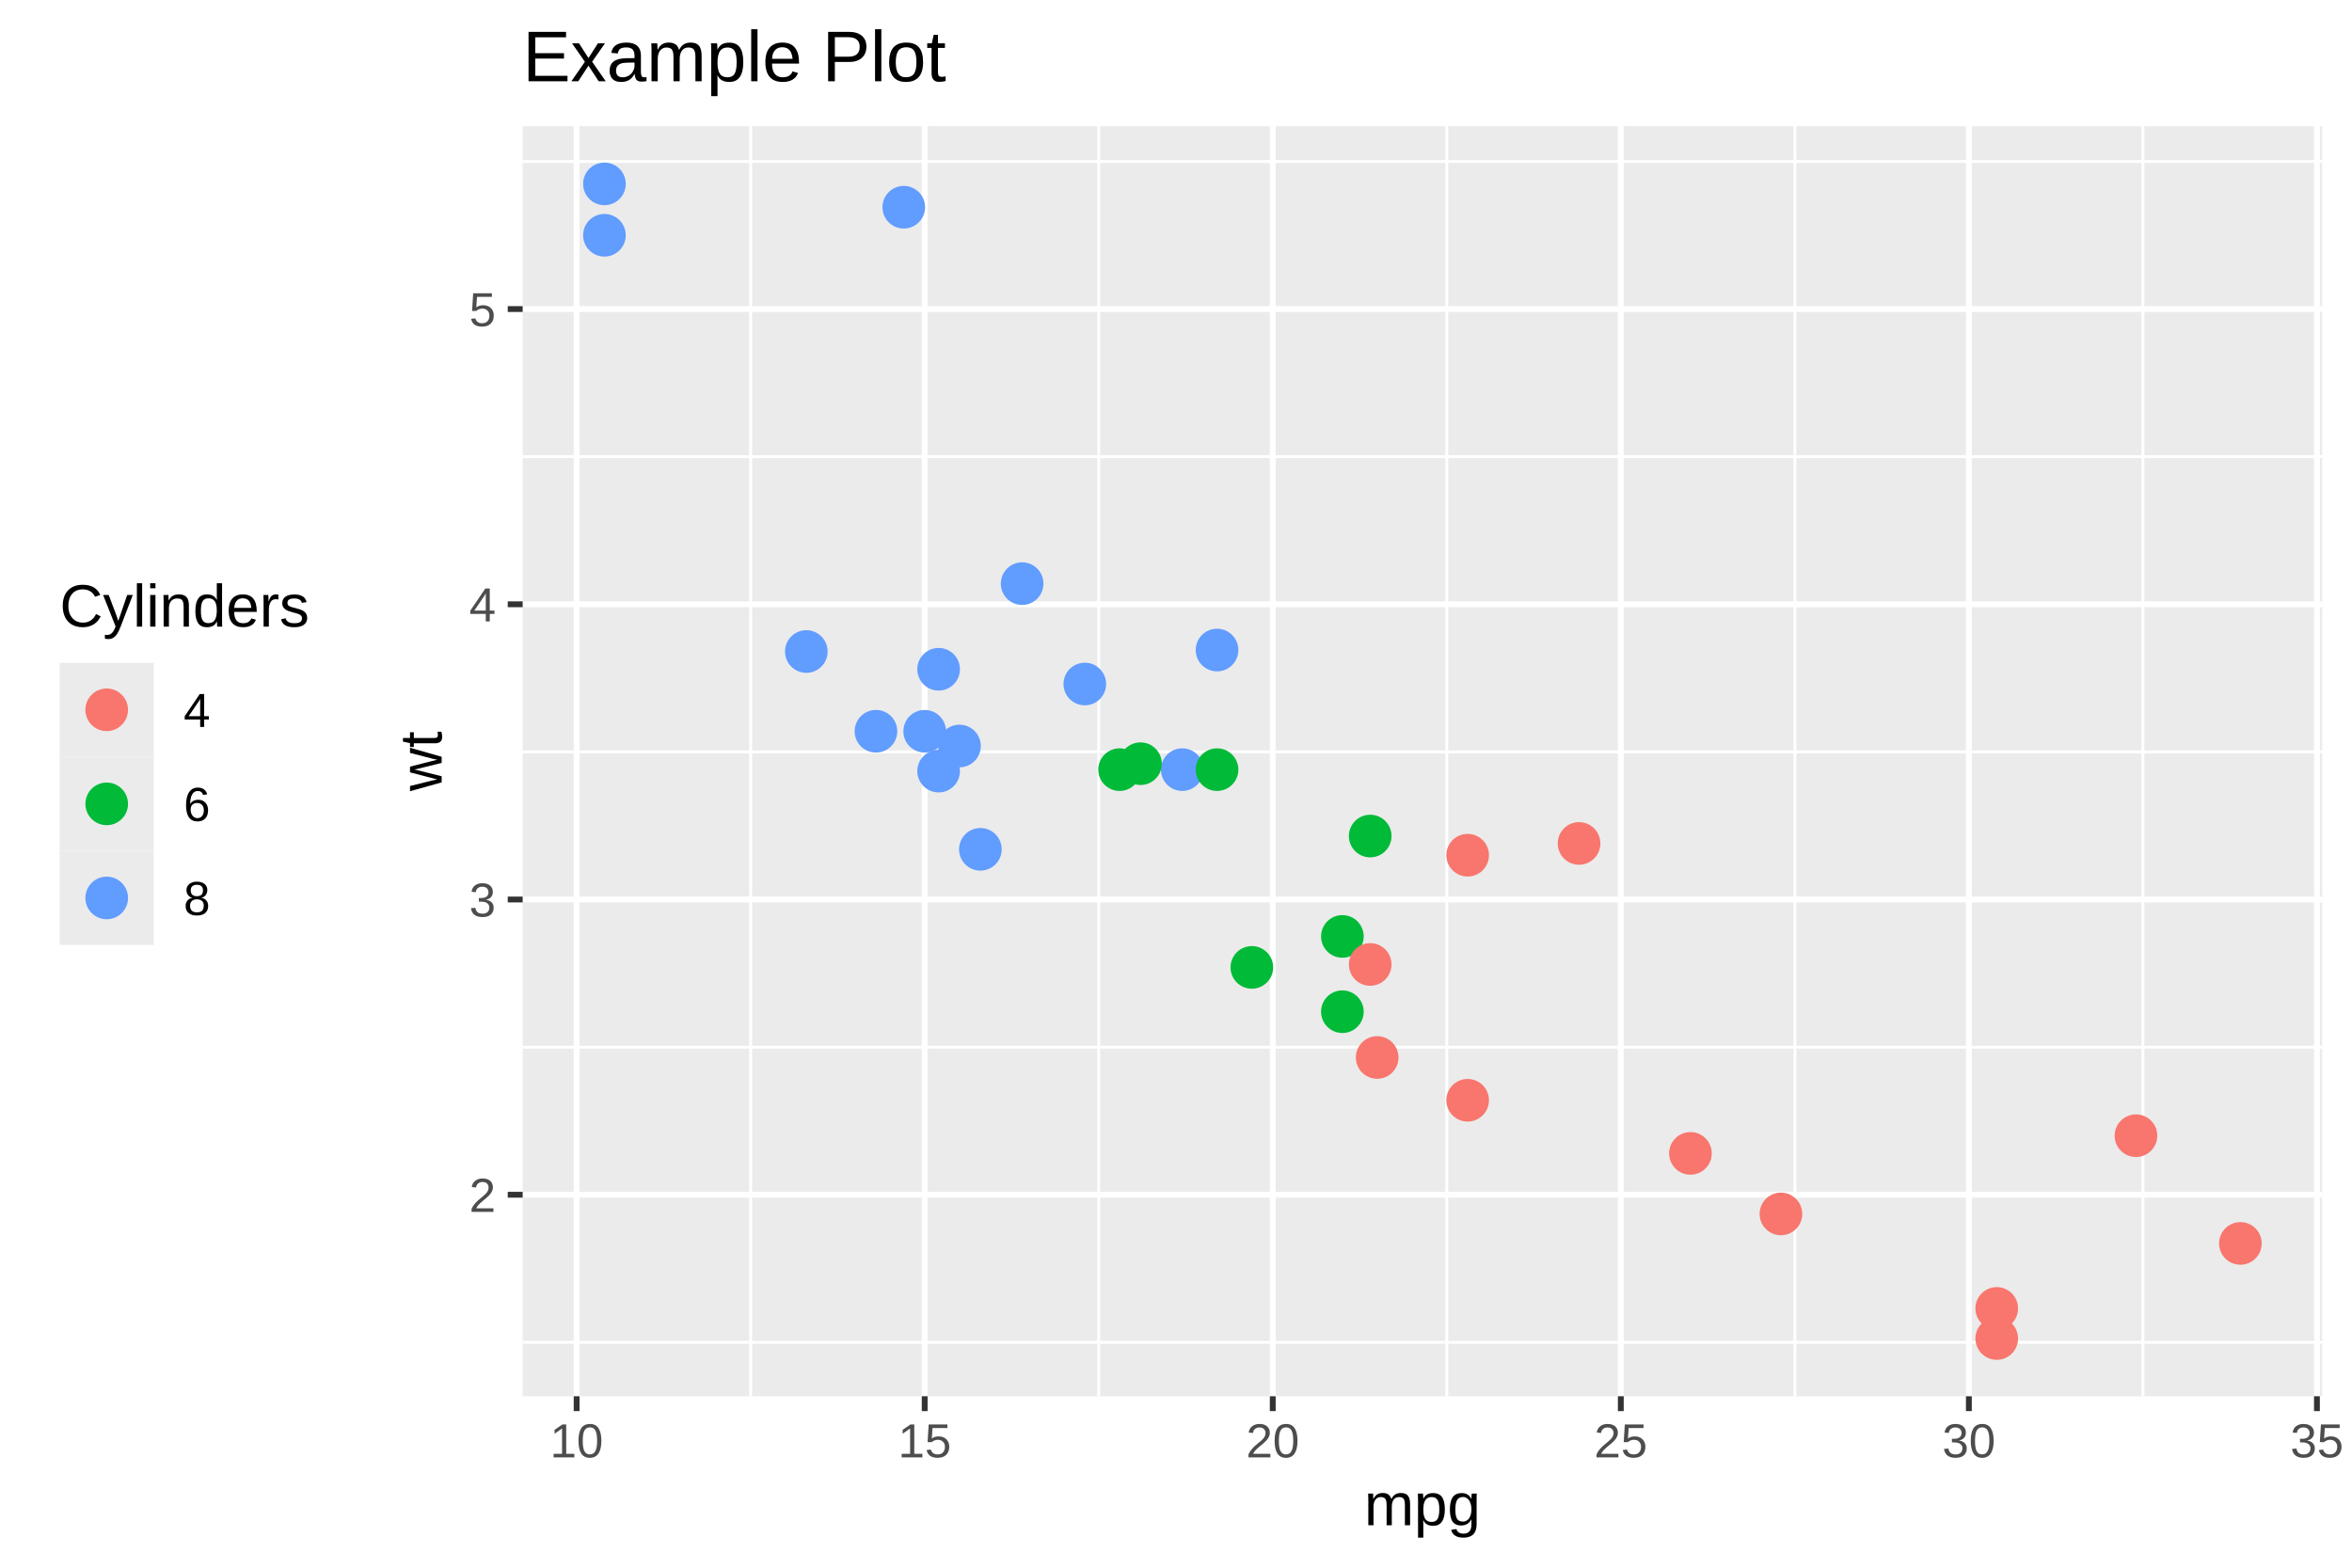
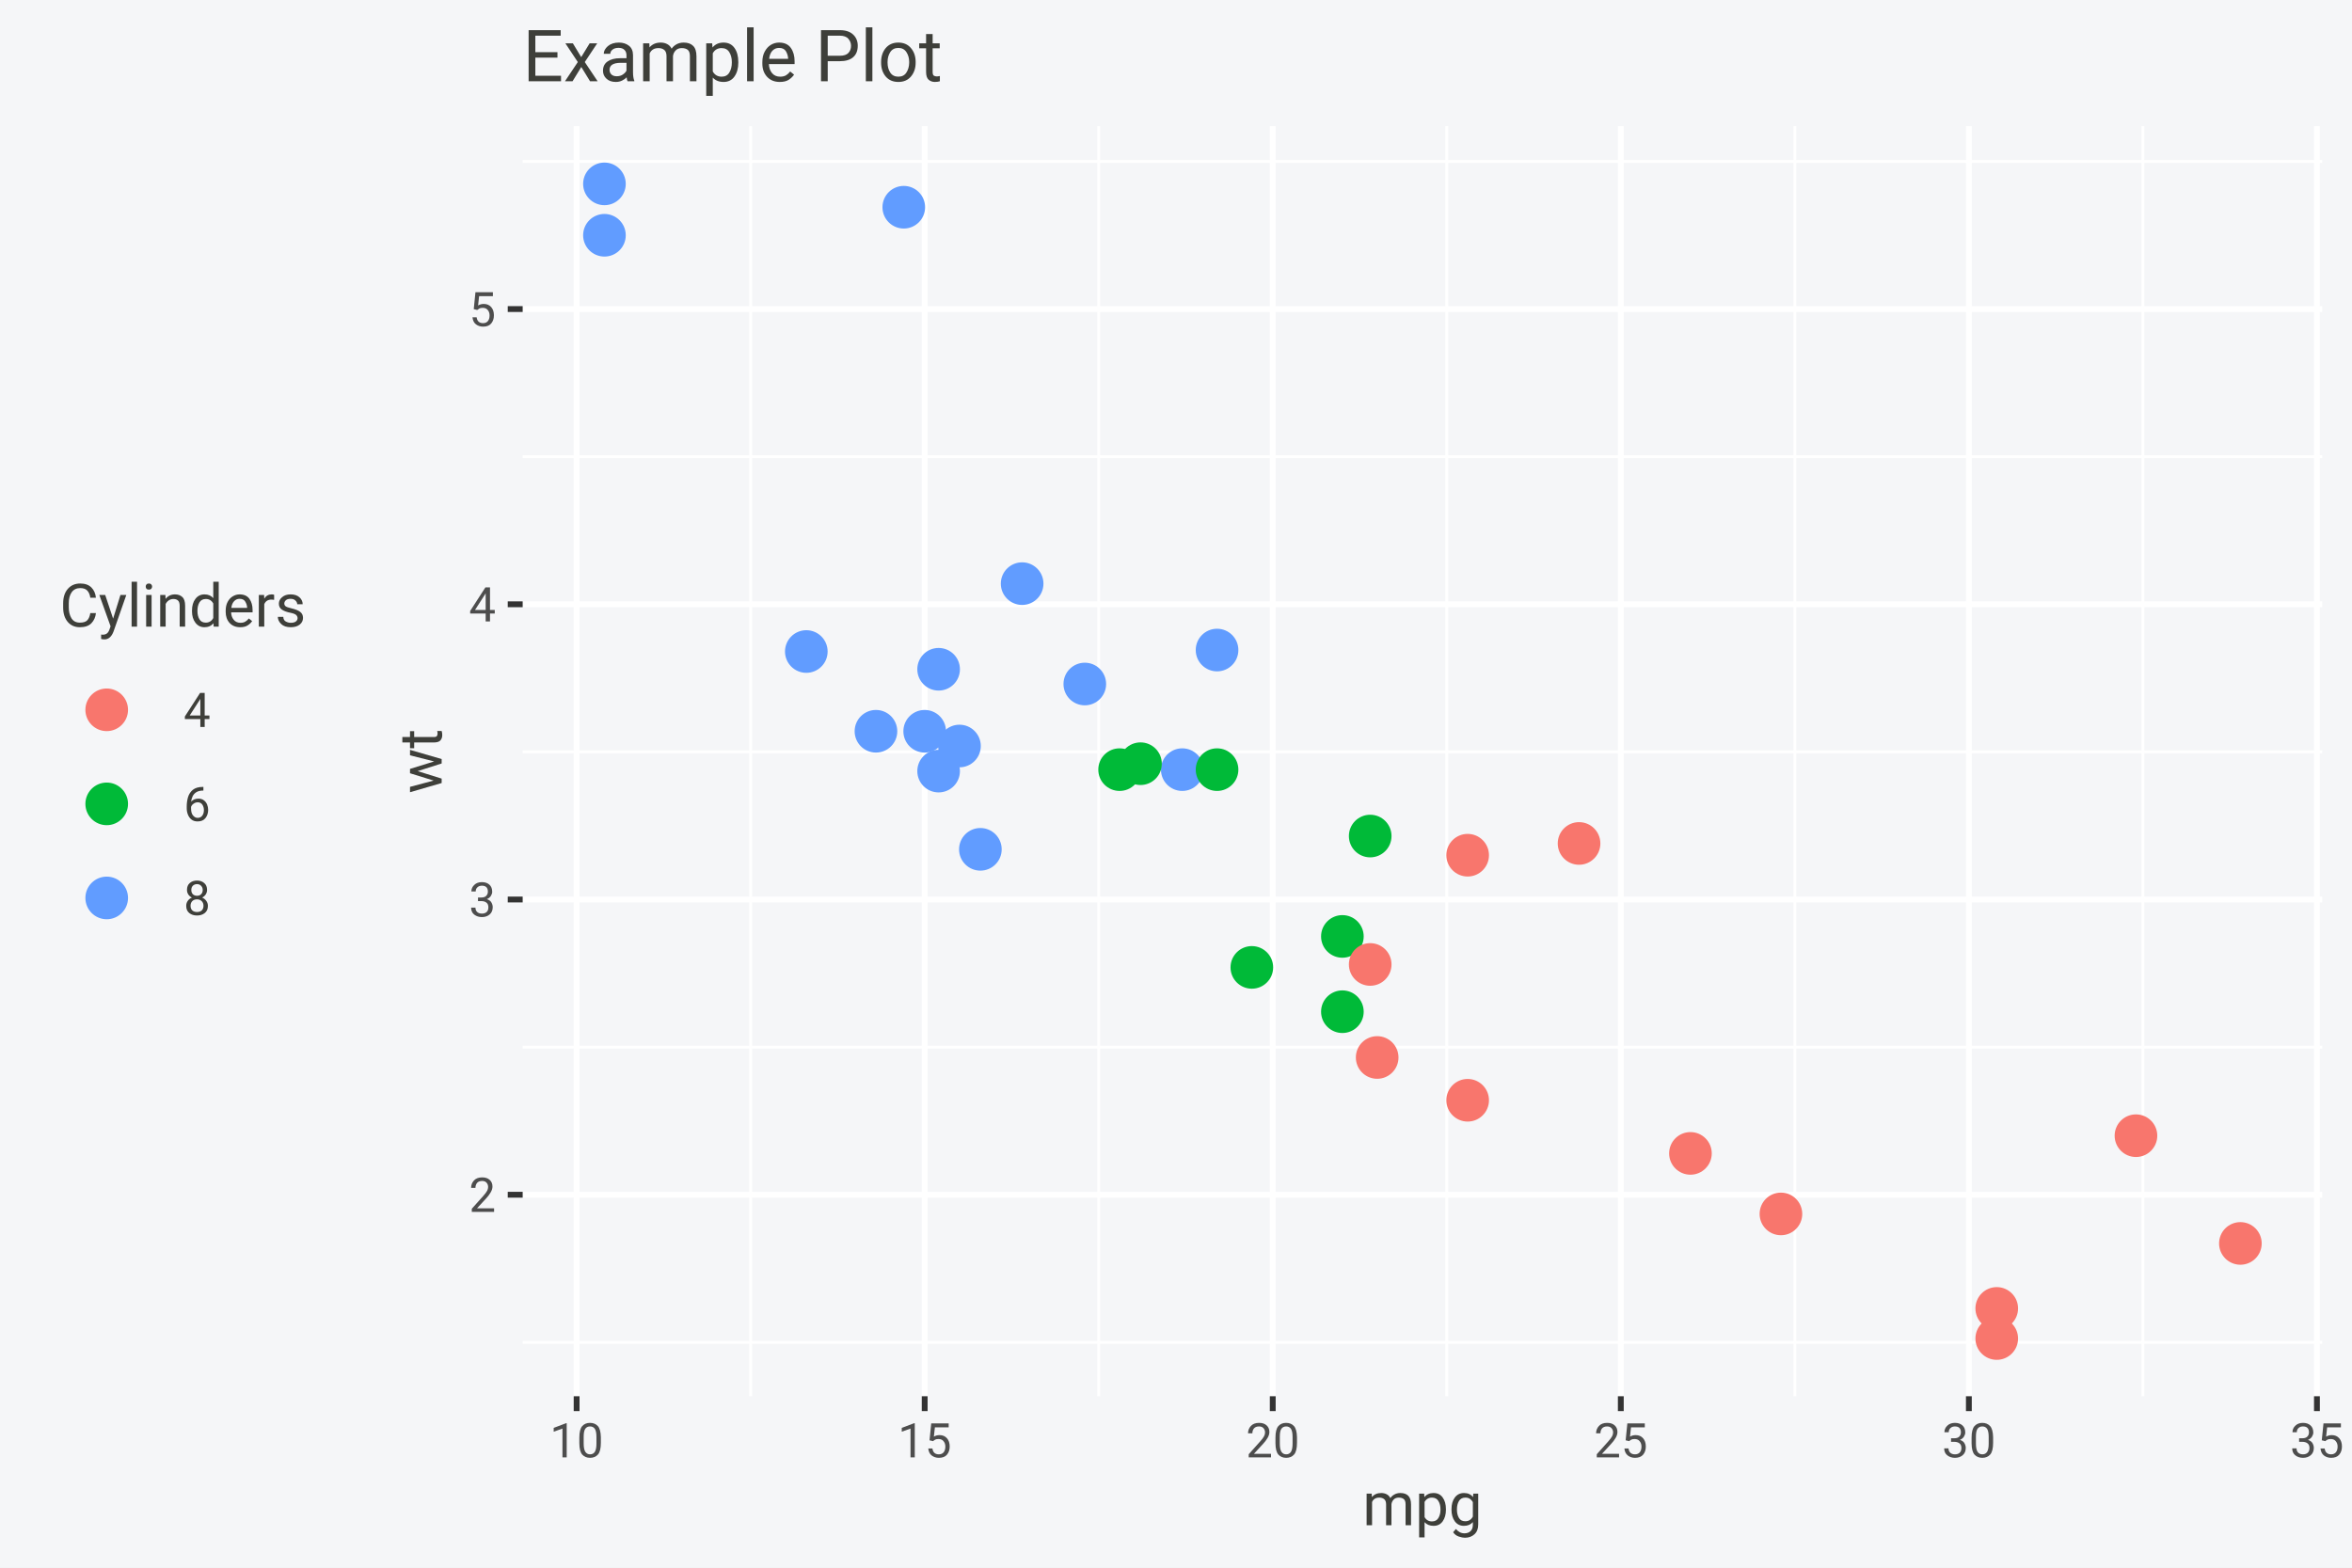
<svg xmlns="http://www.w3.org/2000/svg" width="432.00pt" height="288.00pt" viewBox="0 0 432.00 288.00">
  <g class="svglite">
    <defs>
      <style type="text/css">
-     .svglite line, .svglite polyline, .svglite polygon, .svglite path, .svglite rect, .svglite circle {
+     /* theme-aware-processed */
+     .svglite line, .svglite polyline, .svglite polygon, .svglite path, .svglite circle {
      fill: none;
-       stroke: #000000;
+       stroke: #3E3F3A;
+       stroke-linecap: round;
+       stroke-linejoin: round;
+       stroke-miterlimit: 10.00;
+     }
+     .svglite &gt; g &gt; rect {
+       fill: none;
+       stroke: #3E3F3A;
      stroke-linecap: round;
      stroke-linejoin: round;
      stroke-miterlimit: 10.00;
    }
    .svglite text {
      white-space: pre;
+       fill: #3E3F3A;
    }
    .svglite g.glyphgroup path {
      fill: inherit;
      stroke: none;
    }
  </style>
    </defs>
-     <rect width="100%" height="100%" style="stroke: none; fill: #F5F6F8;" />
+     <rect class="svg-bg" width="100%" height="100%" style="stroke: none; fill: #F5F6F8;" />
    <defs>
      <clipPath id="cpMC4wMHw0MzIuMDB8MC4wMHwyODguMDA=">
        <rect x="0.00" y="0.00" width="432.00" height="288.00" />
      </clipPath>
    </defs>
    <g clip-path="url(#cpMC4wMHw0MzIuMDB8MC4wMHwyODguMDA=)">
-       <rect x="0" y="0.00" width="432.00" height="288.00" style="stroke-width: 1.07; stroke: #FFFFFF; fill: #FFFFFF;" />
+       <rect x="0" y="0.00" width="432.00" height="288.00" style="stroke-width: 1.07; stroke: none;" />
    </g>
    <defs>
      <clipPath id="cpOTYuMDB8NDI2LjUyfDIzLjE4fDI1Ni41MA==">
        <rect x="96.00" y="23.18" width="330.52" height="233.33" />
      </clipPath>
    </defs>
    <g clip-path="url(#cpOTYuMDB8NDI2LjUyfDIzLjE4fDI1Ni41MA==)">
-       <rect x="96.00" y="23.18" width="330.52" height="233.33" style="stroke-width: 1.07; stroke: none; fill: #EBEBEB;" />
+       <rect x="96.00" y="23.18" width="330.52" height="233.33" style="stroke-width: 1.07; stroke: none;" />
      <polyline points="96.00,246.60 426.52,246.60 " style="stroke-width: 0.53; stroke: #FFFFFF; stroke-linecap: butt;" />
      <polyline points="96.00,192.37 426.52,192.37 " style="stroke-width: 0.53; stroke: #FFFFFF; stroke-linecap: butt;" />
      <polyline points="96.00,138.13 426.52,138.13 " style="stroke-width: 0.53; stroke: #FFFFFF; stroke-linecap: butt;" />
      <polyline points="96.00,83.90 426.52,83.90 " style="stroke-width: 0.53; stroke: #FFFFFF; stroke-linecap: butt;" />
      <polyline points="96.00,29.66 426.52,29.66 " style="stroke-width: 0.53; stroke: #FFFFFF; stroke-linecap: butt;" />
      <polyline points="137.87,256.50 137.87,23.18 " style="stroke-width: 0.53; stroke: #FFFFFF; stroke-linecap: butt;" />
      <polyline points="201.80,256.50 201.80,23.18 " style="stroke-width: 0.53; stroke: #FFFFFF; stroke-linecap: butt;" />
      <polyline points="265.73,256.50 265.73,23.18 " style="stroke-width: 0.53; stroke: #FFFFFF; stroke-linecap: butt;" />
      <polyline points="329.67,256.50 329.67,23.18 " style="stroke-width: 0.53; stroke: #FFFFFF; stroke-linecap: butt;" />
      <polyline points="393.60,256.50 393.60,23.18 " style="stroke-width: 0.53; stroke: #FFFFFF; stroke-linecap: butt;" />
      <polyline points="96.00,219.49 426.52,219.49 " style="stroke-width: 1.07; stroke: #FFFFFF; stroke-linecap: butt;" />
      <polyline points="96.00,165.25 426.52,165.25 " style="stroke-width: 1.07; stroke: #FFFFFF; stroke-linecap: butt;" />
      <polyline points="96.00,111.01 426.52,111.01 " style="stroke-width: 1.07; stroke: #FFFFFF; stroke-linecap: butt;" />
      <polyline points="96.00,56.78 426.52,56.78 " style="stroke-width: 1.07; stroke: #FFFFFF; stroke-linecap: butt;" />
      <polyline points="105.91,256.50 105.91,23.18 " style="stroke-width: 1.07; stroke: #FFFFFF; stroke-linecap: butt;" />
      <polyline points="169.84,256.50 169.84,23.18 " style="stroke-width: 1.07; stroke: #FFFFFF; stroke-linecap: butt;" />
      <polyline points="233.77,256.50 233.77,23.18 " style="stroke-width: 1.07; stroke: #FFFFFF; stroke-linecap: butt;" />
      <polyline points="297.70,256.50 297.70,23.18 " style="stroke-width: 1.07; stroke: #FFFFFF; stroke-linecap: butt;" />
      <polyline points="361.63,256.50 361.63,23.18 " style="stroke-width: 1.07; stroke: #FFFFFF; stroke-linecap: butt;" />
      <polyline points="425.56,256.50 425.56,23.18 " style="stroke-width: 1.07; stroke: #FFFFFF; stroke-linecap: butt;" />
      <circle cx="246.56" cy="185.86" r="3.56" style="stroke-width: 0.71; stroke: #00BA38; fill: #00BA38;" />
      <circle cx="246.56" cy="172.03" r="3.56" style="stroke-width: 0.71; stroke: #00BA38; fill: #00BA38;" />
      <circle cx="269.57" cy="202.13" r="3.56" style="stroke-width: 0.71; stroke: #F8766D; fill: #F8766D;" />
      <circle cx="251.67" cy="153.59" r="3.56" style="stroke-width: 0.71; stroke: #00BA38; fill: #00BA38;" />
      <circle cx="217.15" cy="141.39" r="3.56" style="stroke-width: 0.71; stroke: #619CFF; fill: #619CFF;" />
      <circle cx="209.48" cy="140.30" r="3.56" style="stroke-width: 0.71; stroke: #00BA38; fill: #00BA38;" />
      <circle cx="160.89" cy="134.34" r="3.56" style="stroke-width: 0.71; stroke: #619CFF; fill: #619CFF;" />
      <circle cx="290.03" cy="154.95" r="3.56" style="stroke-width: 0.71; stroke: #F8766D; fill: #F8766D;" />
      <circle cx="269.57" cy="157.11" r="3.56" style="stroke-width: 0.71; stroke: #F8766D; fill: #F8766D;" />
      <circle cx="223.54" cy="141.39" r="3.56" style="stroke-width: 0.71; stroke: #00BA38; fill: #00BA38;" />
      <circle cx="205.64" cy="141.39" r="3.56" style="stroke-width: 0.71; stroke: #00BA38; fill: #00BA38;" />
      <circle cx="187.74" cy="107.22" r="3.56" style="stroke-width: 0.71; stroke: #619CFF; fill: #619CFF;" />
      <circle cx="199.25" cy="125.66" r="3.56" style="stroke-width: 0.71; stroke: #619CFF; fill: #619CFF;" />
      <circle cx="172.40" cy="122.95" r="3.56" style="stroke-width: 0.71; stroke: #619CFF; fill: #619CFF;" />
      <circle cx="111.02" cy="43.22" r="3.56" style="stroke-width: 0.71; stroke: #619CFF; fill: #619CFF;" />
      <circle cx="111.02" cy="33.78" r="3.56" style="stroke-width: 0.71; stroke: #619CFF; fill: #619CFF;" />
      <circle cx="166.00" cy="38.07" r="3.56" style="stroke-width: 0.71; stroke: #619CFF; fill: #619CFF;" />
      <circle cx="392.32" cy="208.64" r="3.56" style="stroke-width: 0.71; stroke: #F8766D; fill: #F8766D;" />
      <circle cx="366.75" cy="240.37" r="3.56" style="stroke-width: 0.71; stroke: #F8766D; fill: #F8766D;" />
      <circle cx="411.50" cy="228.43" r="3.56" style="stroke-width: 0.71; stroke: #F8766D; fill: #F8766D;" />
      <circle cx="252.95" cy="194.27" r="3.56" style="stroke-width: 0.71; stroke: #F8766D; fill: #F8766D;" />
      <circle cx="176.23" cy="137.05" r="3.56" style="stroke-width: 0.71; stroke: #619CFF; fill: #619CFF;" />
      <circle cx="172.40" cy="141.66" r="3.56" style="stroke-width: 0.71; stroke: #619CFF; fill: #619CFF;" />
      <circle cx="148.10" cy="119.69" r="3.56" style="stroke-width: 0.71; stroke: #619CFF; fill: #619CFF;" />
      <circle cx="223.54" cy="119.42" r="3.56" style="stroke-width: 0.71; stroke: #619CFF; fill: #619CFF;" />
      <circle cx="327.11" cy="223.01" r="3.56" style="stroke-width: 0.71; stroke: #F8766D; fill: #F8766D;" />
      <circle cx="310.49" cy="211.89" r="3.56" style="stroke-width: 0.71; stroke: #F8766D; fill: #F8766D;" />
      <circle cx="366.75" cy="245.90" r="3.56" style="stroke-width: 0.71; stroke: #F8766D; fill: #F8766D;" />
      <circle cx="180.07" cy="156.03" r="3.56" style="stroke-width: 0.71; stroke: #619CFF; fill: #619CFF;" />
      <circle cx="229.93" cy="177.72" r="3.56" style="stroke-width: 0.71; stroke: #00BA38; fill: #00BA38;" />
      <circle cx="169.84" cy="134.34" r="3.56" style="stroke-width: 0.71; stroke: #619CFF; fill: #619CFF;" />
      <circle cx="251.67" cy="177.18" r="3.56" style="stroke-width: 0.71; stroke: #F8766D; fill: #F8766D;" />
    </g>
    <g clip-path="url(#cpMC4wMHw0MzIuMDB8MC4wMHwyODguMDA=)">
-       <text x="91.07" y="222.64" text-anchor="end" style="font-size: 8.80px;fill: #4D4D4D; font-family: &quot;Arial&quot;;" textLength="4.89px" lengthAdjust="spacingAndGlyphs">2</text>
-       <text x="91.07" y="168.40" text-anchor="end" style="font-size: 8.80px;fill: #4D4D4D; font-family: &quot;Arial&quot;;" textLength="4.89px" lengthAdjust="spacingAndGlyphs">3</text>
-       <text x="91.07" y="114.16" text-anchor="end" style="font-size: 8.80px;fill: #4D4D4D; font-family: &quot;Arial&quot;;" textLength="4.89px" lengthAdjust="spacingAndGlyphs">4</text>
-       <text x="91.07" y="59.93" text-anchor="end" style="font-size: 8.80px;fill: #4D4D4D; font-family: &quot;Arial&quot;;" textLength="4.89px" lengthAdjust="spacingAndGlyphs">5</text>
+       <text x="91.07" y="222.64" text-anchor="end" style="font-size: 8.80px;fill: #4D4D4D; font-family: &quot;Roboto&quot;, -apple-system, BlinkMacSystemFont, &quot;Segoe UI&quot;, system-ui, sans-serif;" textLength="4.89px" lengthAdjust="spacingAndGlyphs">2</text>
+       <text x="91.07" y="168.40" text-anchor="end" style="font-size: 8.80px;fill: #4D4D4D; font-family: &quot;Roboto&quot;, -apple-system, BlinkMacSystemFont, &quot;Segoe UI&quot;, system-ui, sans-serif;" textLength="4.89px" lengthAdjust="spacingAndGlyphs">3</text>
+       <text x="91.07" y="114.16" text-anchor="end" style="font-size: 8.80px;fill: #4D4D4D; font-family: &quot;Roboto&quot;, -apple-system, BlinkMacSystemFont, &quot;Segoe UI&quot;, system-ui, sans-serif;" textLength="4.89px" lengthAdjust="spacingAndGlyphs">4</text>
+       <text x="91.07" y="59.93" text-anchor="end" style="font-size: 8.80px;fill: #4D4D4D; font-family: &quot;Roboto&quot;, -apple-system, BlinkMacSystemFont, &quot;Segoe UI&quot;, system-ui, sans-serif;" textLength="4.89px" lengthAdjust="spacingAndGlyphs">5</text>
      <polyline points="93.26,219.49 96.00,219.49 " style="stroke-width: 1.07; stroke: #333333; stroke-linecap: butt;" />
      <polyline points="93.26,165.25 96.00,165.25 " style="stroke-width: 1.07; stroke: #333333; stroke-linecap: butt;" />
      <polyline points="93.26,111.01 96.00,111.01 " style="stroke-width: 1.07; stroke: #333333; stroke-linecap: butt;" />
      <polyline points="93.26,56.78 96.00,56.78 " style="stroke-width: 1.07; stroke: #333333; stroke-linecap: butt;" />
      <polyline points="105.91,259.24 105.91,256.50 " style="stroke-width: 1.07; stroke: #333333; stroke-linecap: butt;" />
      <polyline points="169.84,259.24 169.84,256.50 " style="stroke-width: 1.07; stroke: #333333; stroke-linecap: butt;" />
      <polyline points="233.77,259.24 233.77,256.50 " style="stroke-width: 1.07; stroke: #333333; stroke-linecap: butt;" />
      <polyline points="297.70,259.24 297.70,256.50 " style="stroke-width: 1.07; stroke: #333333; stroke-linecap: butt;" />
      <polyline points="361.63,259.24 361.63,256.50 " style="stroke-width: 1.07; stroke: #333333; stroke-linecap: butt;" />
      <polyline points="425.56,259.24 425.56,256.50 " style="stroke-width: 1.07; stroke: #333333; stroke-linecap: butt;" />
-       <text x="105.91" y="267.74" text-anchor="middle" style="font-size: 8.80px;fill: #4D4D4D; font-family: &quot;Arial&quot;;" textLength="9.78px" lengthAdjust="spacingAndGlyphs">10</text>
-       <text x="169.84" y="267.74" text-anchor="middle" style="font-size: 8.80px;fill: #4D4D4D; font-family: &quot;Arial&quot;;" textLength="9.78px" lengthAdjust="spacingAndGlyphs">15</text>
-       <text x="233.77" y="267.74" text-anchor="middle" style="font-size: 8.80px;fill: #4D4D4D; font-family: &quot;Arial&quot;;" textLength="9.78px" lengthAdjust="spacingAndGlyphs">20</text>
-       <text x="297.70" y="267.74" text-anchor="middle" style="font-size: 8.80px;fill: #4D4D4D; font-family: &quot;Arial&quot;;" textLength="9.78px" lengthAdjust="spacingAndGlyphs">25</text>
-       <text x="361.63" y="267.74" text-anchor="middle" style="font-size: 8.80px;fill: #4D4D4D; font-family: &quot;Arial&quot;;" textLength="9.78px" lengthAdjust="spacingAndGlyphs">30</text>
-       <text x="425.56" y="267.74" text-anchor="middle" style="font-size: 8.80px;fill: #4D4D4D; font-family: &quot;Arial&quot;;" textLength="9.78px" lengthAdjust="spacingAndGlyphs">35</text>
-       <text x="261.26" y="280.20" text-anchor="middle" style="font-size: 11.00px; font-family: &quot;Arial&quot;;" textLength="21.41px" lengthAdjust="spacingAndGlyphs">mpg</text>
-       <text transform="translate(81.12,139.84) rotate(-90)" text-anchor="middle" style="font-size: 11.00px; font-family: &quot;Arial&quot;;" textLength="11.00px" lengthAdjust="spacingAndGlyphs">wt</text>
-       <rect x="5.48" y="100.60" width="56.80" height="78.47" style="stroke-width: 1.07; stroke: none; fill: #FFFFFF;" />
-       <text x="10.96" y="115.12" style="font-size: 11.00px; font-family: &quot;Arial&quot;;" textLength="45.84px" lengthAdjust="spacingAndGlyphs">Cylinders</text>
-       <rect x="10.96" y="121.76" width="17.28" height="17.28" style="stroke-width: 1.07; stroke: none; fill: #EBEBEB;" />
+       <text x="105.91" y="267.74" text-anchor="middle" style="font-size: 8.80px;fill: #4D4D4D; font-family: &quot;Roboto&quot;, -apple-system, BlinkMacSystemFont, &quot;Segoe UI&quot;, system-ui, sans-serif;" textLength="9.78px" lengthAdjust="spacingAndGlyphs">10</text>
+       <text x="169.84" y="267.74" text-anchor="middle" style="font-size: 8.80px;fill: #4D4D4D; font-family: &quot;Roboto&quot;, -apple-system, BlinkMacSystemFont, &quot;Segoe UI&quot;, system-ui, sans-serif;" textLength="9.78px" lengthAdjust="spacingAndGlyphs">15</text>
+       <text x="233.77" y="267.74" text-anchor="middle" style="font-size: 8.80px;fill: #4D4D4D; font-family: &quot;Roboto&quot;, -apple-system, BlinkMacSystemFont, &quot;Segoe UI&quot;, system-ui, sans-serif;" textLength="9.78px" lengthAdjust="spacingAndGlyphs">20</text>
+       <text x="297.70" y="267.74" text-anchor="middle" style="font-size: 8.80px;fill: #4D4D4D; font-family: &quot;Roboto&quot;, -apple-system, BlinkMacSystemFont, &quot;Segoe UI&quot;, system-ui, sans-serif;" textLength="9.78px" lengthAdjust="spacingAndGlyphs">25</text>
+       <text x="361.63" y="267.74" text-anchor="middle" style="font-size: 8.80px;fill: #4D4D4D; font-family: &quot;Roboto&quot;, -apple-system, BlinkMacSystemFont, &quot;Segoe UI&quot;, system-ui, sans-serif;" textLength="9.78px" lengthAdjust="spacingAndGlyphs">30</text>
+       <text x="425.56" y="267.74" text-anchor="middle" style="font-size: 8.80px;fill: #4D4D4D; font-family: &quot;Roboto&quot;, -apple-system, BlinkMacSystemFont, &quot;Segoe UI&quot;, system-ui, sans-serif;" textLength="9.78px" lengthAdjust="spacingAndGlyphs">35</text>
+       <text x="261.26" y="280.20" text-anchor="middle" style="font-size: 11.00px; font-family: &quot;Roboto&quot;, -apple-system, BlinkMacSystemFont, &quot;Segoe UI&quot;, system-ui, sans-serif;" textLength="21.41px" lengthAdjust="spacingAndGlyphs">mpg</text>
+       <text transform="translate(81.12,139.84) rotate(-90)" text-anchor="middle" style="font-size: 11.00px; font-family: &quot;Roboto&quot;, -apple-system, BlinkMacSystemFont, &quot;Segoe UI&quot;, system-ui, sans-serif;" textLength="11.00px" lengthAdjust="spacingAndGlyphs">wt</text>
+       <rect x="5.48" y="100.60" width="56.80" height="78.47" style="stroke-width: 0.75; stroke: none;" />
+       <rect x="5.48" y="100.60" width="56.80" height="78.47" style="stroke-width: 1.07; stroke: none;" />
+       <text x="10.96" y="115.12" style="font-size: 11.00px; font-family: &quot;Roboto&quot;, -apple-system, BlinkMacSystemFont, &quot;Segoe UI&quot;, system-ui, sans-serif;" textLength="45.84px" lengthAdjust="spacingAndGlyphs">Cylinders</text>
+       <rect x="10.96" y="121.76" width="17.28" height="17.28" style="stroke-width: 1.07; stroke: none;" />
      <circle cx="19.60" cy="130.40" r="3.56" style="stroke-width: 0.71; stroke: #F8766D; fill: #F8766D;" />
-       <rect x="10.96" y="139.04" width="17.28" height="17.28" style="stroke-width: 1.07; stroke: none; fill: #EBEBEB;" />
+       <rect x="10.96" y="139.04" width="17.28" height="17.28" style="stroke-width: 1.07; stroke: none;" />
      <circle cx="19.60" cy="147.68" r="3.56" style="stroke-width: 0.71; stroke: #00BA38; fill: #00BA38;" />
-       <rect x="10.96" y="156.32" width="17.28" height="17.28" style="stroke-width: 1.07; stroke: none; fill: #EBEBEB;" />
+       <rect x="10.96" y="156.32" width="17.28" height="17.28" style="stroke-width: 1.07; stroke: none;" />
      <circle cx="19.60" cy="164.96" r="3.56" style="stroke-width: 0.71; stroke: #619CFF; fill: #619CFF;" />
-       <text x="33.72" y="133.55" style="font-size: 8.80px; font-family: &quot;Arial&quot;;" textLength="4.89px" lengthAdjust="spacingAndGlyphs">4</text>
-       <text x="33.72" y="150.83" style="font-size: 8.80px; font-family: &quot;Arial&quot;;" textLength="4.89px" lengthAdjust="spacingAndGlyphs">6</text>
-       <text x="33.72" y="168.11" style="font-size: 8.80px; font-family: &quot;Arial&quot;;" textLength="4.89px" lengthAdjust="spacingAndGlyphs">8</text>
-       <text x="96.00" y="14.93" style="font-size: 13.20px; font-family: &quot;Arial&quot;;" textLength="77.67px" lengthAdjust="spacingAndGlyphs">Example Plot</text>
+       <text x="33.72" y="133.55" style="font-size: 8.80px; font-family: &quot;Roboto&quot;, -apple-system, BlinkMacSystemFont, &quot;Segoe UI&quot;, system-ui, sans-serif;" textLength="4.89px" lengthAdjust="spacingAndGlyphs">4</text>
+       <text x="33.72" y="150.83" style="font-size: 8.80px; font-family: &quot;Roboto&quot;, -apple-system, BlinkMacSystemFont, &quot;Segoe UI&quot;, system-ui, sans-serif;" textLength="4.89px" lengthAdjust="spacingAndGlyphs">6</text>
+       <text x="33.72" y="168.11" style="font-size: 8.80px; font-family: &quot;Roboto&quot;, -apple-system, BlinkMacSystemFont, &quot;Segoe UI&quot;, system-ui, sans-serif;" textLength="4.89px" lengthAdjust="spacingAndGlyphs">8</text>
+       <text x="96.00" y="14.93" style="font-size: 13.20px; font-family: &quot;Roboto&quot;, -apple-system, BlinkMacSystemFont, &quot;Segoe UI&quot;, system-ui, sans-serif;" textLength="77.67px" lengthAdjust="spacingAndGlyphs">Example Plot</text>
    </g>
  </g>
</svg>
